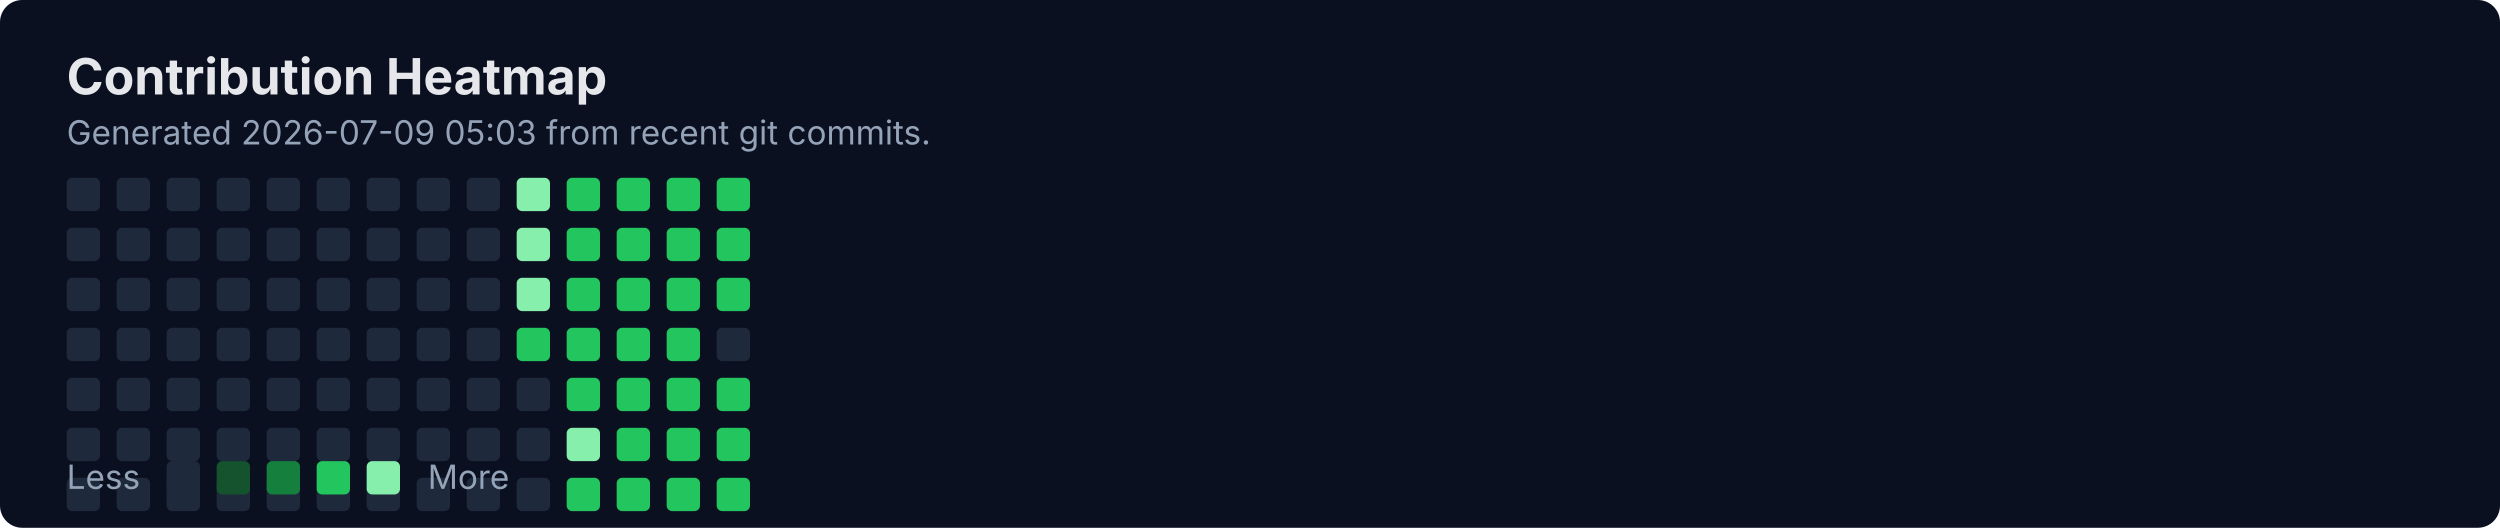
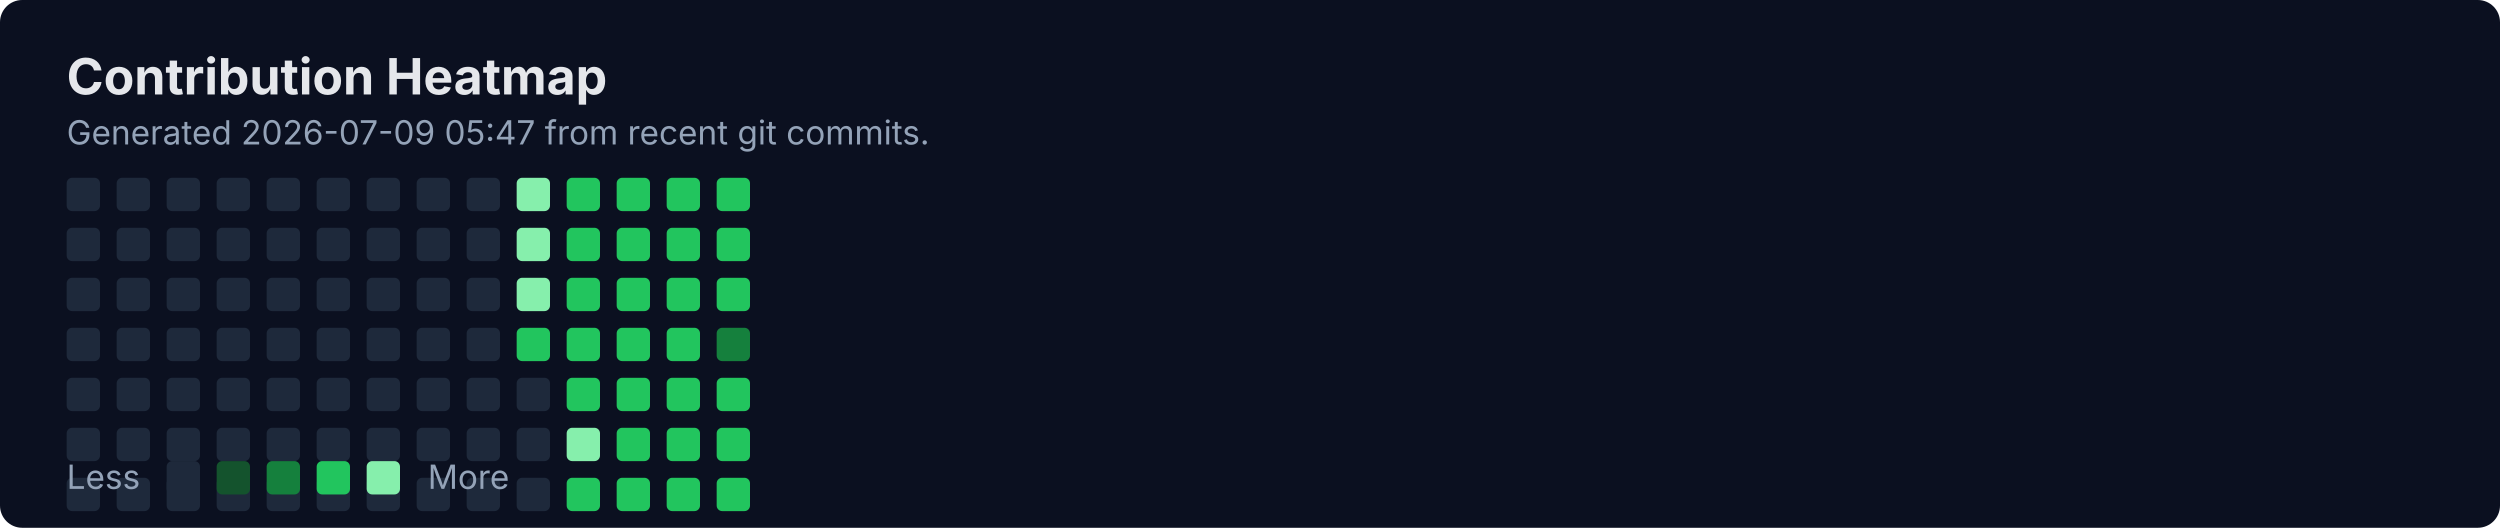
<svg xmlns="http://www.w3.org/2000/svg" width="900" height="190" viewBox="0 0 900 190" fill="none" role="img" aria-labelledby="title">
  <rect width="900" height="190" rx="8" fill="#0B1020" />
  <text x="24" y="34" fill="#E5E7EB" font-family="Inter, Segoe UI, Arial" font-size="18" font-weight="700">Contribution Heatmap</text>
-   <text x="24" y="52" fill="#94A3B8" font-family="Inter, Segoe UI, Arial" font-size="12">Generated 2026-07-09 05:03 from recent git commits.</text>
+   <text x="24" y="52" fill="#94A3B8" font-family="Inter, Segoe UI, Arial" font-size="12">Generated 2026-07-09 05:47 from recent git commits.</text>
  <rect x="24" y="136" width="12" height="12" rx="2" fill="#1E293B" />
  <rect x="24" y="154" width="12" height="12" rx="2" fill="#1E293B" />
  <rect x="24" y="172" width="12" height="12" rx="2" fill="#1E293B" />
  <rect x="24" y="64" width="12" height="12" rx="2" fill="#1E293B" />
  <rect x="24" y="82" width="12" height="12" rx="2" fill="#1E293B" />
  <rect x="24" y="100" width="12" height="12" rx="2" fill="#1E293B" />
  <rect x="24" y="118" width="12" height="12" rx="2" fill="#1E293B" />
  <rect x="42" y="136" width="12" height="12" rx="2" fill="#1E293B" />
  <rect x="42" y="154" width="12" height="12" rx="2" fill="#1E293B" />
  <rect x="42" y="172" width="12" height="12" rx="2" fill="#1E293B" />
  <rect x="42" y="64" width="12" height="12" rx="2" fill="#1E293B" />
  <rect x="42" y="82" width="12" height="12" rx="2" fill="#1E293B" />
  <rect x="42" y="100" width="12" height="12" rx="2" fill="#1E293B" />
  <rect x="42" y="118" width="12" height="12" rx="2" fill="#1E293B" />
  <rect x="60" y="136" width="12" height="12" rx="2" fill="#1E293B" />
  <rect x="60" y="154" width="12" height="12" rx="2" fill="#1E293B" />
  <rect x="60" y="172" width="12" height="12" rx="2" fill="#1E293B" />
  <rect x="60" y="64" width="12" height="12" rx="2" fill="#1E293B" />
  <rect x="60" y="82" width="12" height="12" rx="2" fill="#1E293B" />
  <rect x="60" y="100" width="12" height="12" rx="2" fill="#1E293B" />
  <rect x="60" y="118" width="12" height="12" rx="2" fill="#1E293B" />
  <rect x="78" y="136" width="12" height="12" rx="2" fill="#1E293B" />
  <rect x="78" y="154" width="12" height="12" rx="2" fill="#1E293B" />
  <rect x="78" y="172" width="12" height="12" rx="2" fill="#1E293B" />
  <rect x="78" y="64" width="12" height="12" rx="2" fill="#1E293B" />
  <rect x="78" y="82" width="12" height="12" rx="2" fill="#1E293B" />
  <rect x="78" y="100" width="12" height="12" rx="2" fill="#1E293B" />
  <rect x="78" y="118" width="12" height="12" rx="2" fill="#1E293B" />
  <rect x="96" y="136" width="12" height="12" rx="2" fill="#1E293B" />
  <rect x="96" y="154" width="12" height="12" rx="2" fill="#1E293B" />
  <rect x="96" y="172" width="12" height="12" rx="2" fill="#1E293B" />
  <rect x="96" y="64" width="12" height="12" rx="2" fill="#1E293B" />
  <rect x="96" y="82" width="12" height="12" rx="2" fill="#1E293B" />
  <rect x="96" y="100" width="12" height="12" rx="2" fill="#1E293B" />
  <rect x="96" y="118" width="12" height="12" rx="2" fill="#1E293B" />
  <rect x="114" y="136" width="12" height="12" rx="2" fill="#1E293B" />
  <rect x="114" y="154" width="12" height="12" rx="2" fill="#1E293B" />
  <rect x="114" y="172" width="12" height="12" rx="2" fill="#1E293B" />
  <rect x="114" y="64" width="12" height="12" rx="2" fill="#1E293B" />
  <rect x="114" y="82" width="12" height="12" rx="2" fill="#1E293B" />
  <rect x="114" y="100" width="12" height="12" rx="2" fill="#1E293B" />
  <rect x="114" y="118" width="12" height="12" rx="2" fill="#1E293B" />
  <rect x="132" y="136" width="12" height="12" rx="2" fill="#1E293B" />
  <rect x="132" y="154" width="12" height="12" rx="2" fill="#1E293B" />
  <rect x="132" y="172" width="12" height="12" rx="2" fill="#1E293B" />
  <rect x="132" y="64" width="12" height="12" rx="2" fill="#1E293B" />
  <rect x="132" y="82" width="12" height="12" rx="2" fill="#1E293B" />
  <rect x="132" y="100" width="12" height="12" rx="2" fill="#1E293B" />
  <rect x="132" y="118" width="12" height="12" rx="2" fill="#1E293B" />
  <rect x="150" y="136" width="12" height="12" rx="2" fill="#1E293B" />
  <rect x="150" y="154" width="12" height="12" rx="2" fill="#1E293B" />
  <rect x="150" y="172" width="12" height="12" rx="2" fill="#1E293B" />
  <rect x="150" y="64" width="12" height="12" rx="2" fill="#1E293B" />
  <rect x="150" y="82" width="12" height="12" rx="2" fill="#1E293B" />
  <rect x="150" y="100" width="12" height="12" rx="2" fill="#1E293B" />
  <rect x="150" y="118" width="12" height="12" rx="2" fill="#1E293B" />
  <rect x="168" y="136" width="12" height="12" rx="2" fill="#1E293B" />
  <rect x="168" y="154" width="12" height="12" rx="2" fill="#1E293B" />
  <rect x="168" y="172" width="12" height="12" rx="2" fill="#1E293B" />
  <rect x="168" y="64" width="12" height="12" rx="2" fill="#1E293B" />
  <rect x="168" y="82" width="12" height="12" rx="2" fill="#1E293B" />
  <rect x="168" y="100" width="12" height="12" rx="2" fill="#1E293B" />
  <rect x="168" y="118" width="12" height="12" rx="2" fill="#1E293B" />
  <rect x="186" y="136" width="12" height="12" rx="2" fill="#1E293B" />
  <rect x="186" y="154" width="12" height="12" rx="2" fill="#1E293B" />
  <rect x="186" y="172" width="12" height="12" rx="2" fill="#1E293B" />
  <rect x="186" y="64" width="12" height="12" rx="2" fill="#86EFAC" />
  <rect x="186" y="82" width="12" height="12" rx="2" fill="#86EFAC" />
  <rect x="186" y="100" width="12" height="12" rx="2" fill="#86EFAC" />
  <rect x="186" y="118" width="12" height="12" rx="2" fill="#22C55E" />
  <rect x="204" y="136" width="12" height="12" rx="2" fill="#22C55E" />
  <rect x="204" y="154" width="12" height="12" rx="2" fill="#86EFAC" />
  <rect x="204" y="172" width="12" height="12" rx="2" fill="#22C55E" />
  <rect x="204" y="64" width="12" height="12" rx="2" fill="#22C55E" />
  <rect x="204" y="82" width="12" height="12" rx="2" fill="#22C55E" />
  <rect x="204" y="100" width="12" height="12" rx="2" fill="#22C55E" />
  <rect x="204" y="118" width="12" height="12" rx="2" fill="#22C55E" />
  <rect x="222" y="136" width="12" height="12" rx="2" fill="#22C55E" />
  <rect x="222" y="154" width="12" height="12" rx="2" fill="#22C55E" />
  <rect x="222" y="172" width="12" height="12" rx="2" fill="#22C55E" />
  <rect x="222" y="64" width="12" height="12" rx="2" fill="#22C55E" />
  <rect x="222" y="82" width="12" height="12" rx="2" fill="#22C55E" />
  <rect x="222" y="100" width="12" height="12" rx="2" fill="#22C55E" />
  <rect x="222" y="118" width="12" height="12" rx="2" fill="#22C55E" />
  <rect x="240" y="136" width="12" height="12" rx="2" fill="#22C55E" />
  <rect x="240" y="154" width="12" height="12" rx="2" fill="#22C55E" />
  <rect x="240" y="172" width="12" height="12" rx="2" fill="#22C55E" />
  <rect x="240" y="64" width="12" height="12" rx="2" fill="#22C55E" />
  <rect x="240" y="82" width="12" height="12" rx="2" fill="#22C55E" />
  <rect x="240" y="100" width="12" height="12" rx="2" fill="#22C55E" />
  <rect x="240" y="118" width="12" height="12" rx="2" fill="#22C55E" />
  <rect x="258" y="136" width="12" height="12" rx="2" fill="#22C55E" />
  <rect x="258" y="154" width="12" height="12" rx="2" fill="#22C55E" />
  <rect x="258" y="172" width="12" height="12" rx="2" fill="#22C55E" />
  <rect x="258" y="64" width="12" height="12" rx="2" fill="#22C55E" />
  <rect x="258" y="82" width="12" height="12" rx="2" fill="#22C55E" />
  <rect x="258" y="100" width="12" height="12" rx="2" fill="#22C55E" />
-   <rect x="258" y="118" width="12" height="12" rx="2" fill="#1E293B" />
+   <rect x="258" y="118" width="12" height="12" rx="2" fill="#15803D" />
  <text x="24" y="176" fill="#94A3B8" font-family="Inter, Segoe UI, Arial" font-size="12">Less</text>
  <rect x="60" y="166" width="12" height="12" rx="2" fill="#1E293B" />
  <rect x="78" y="166" width="12" height="12" rx="2" fill="#14532D" />
  <rect x="96" y="166" width="12" height="12" rx="2" fill="#15803D" />
  <rect x="114" y="166" width="12" height="12" rx="2" fill="#22C55E" />
  <rect x="132" y="166" width="12" height="12" rx="2" fill="#86EFAC" />
  <text x="154" y="176" fill="#94A3B8" font-family="Inter, Segoe UI, Arial" font-size="12">More</text>
</svg>
